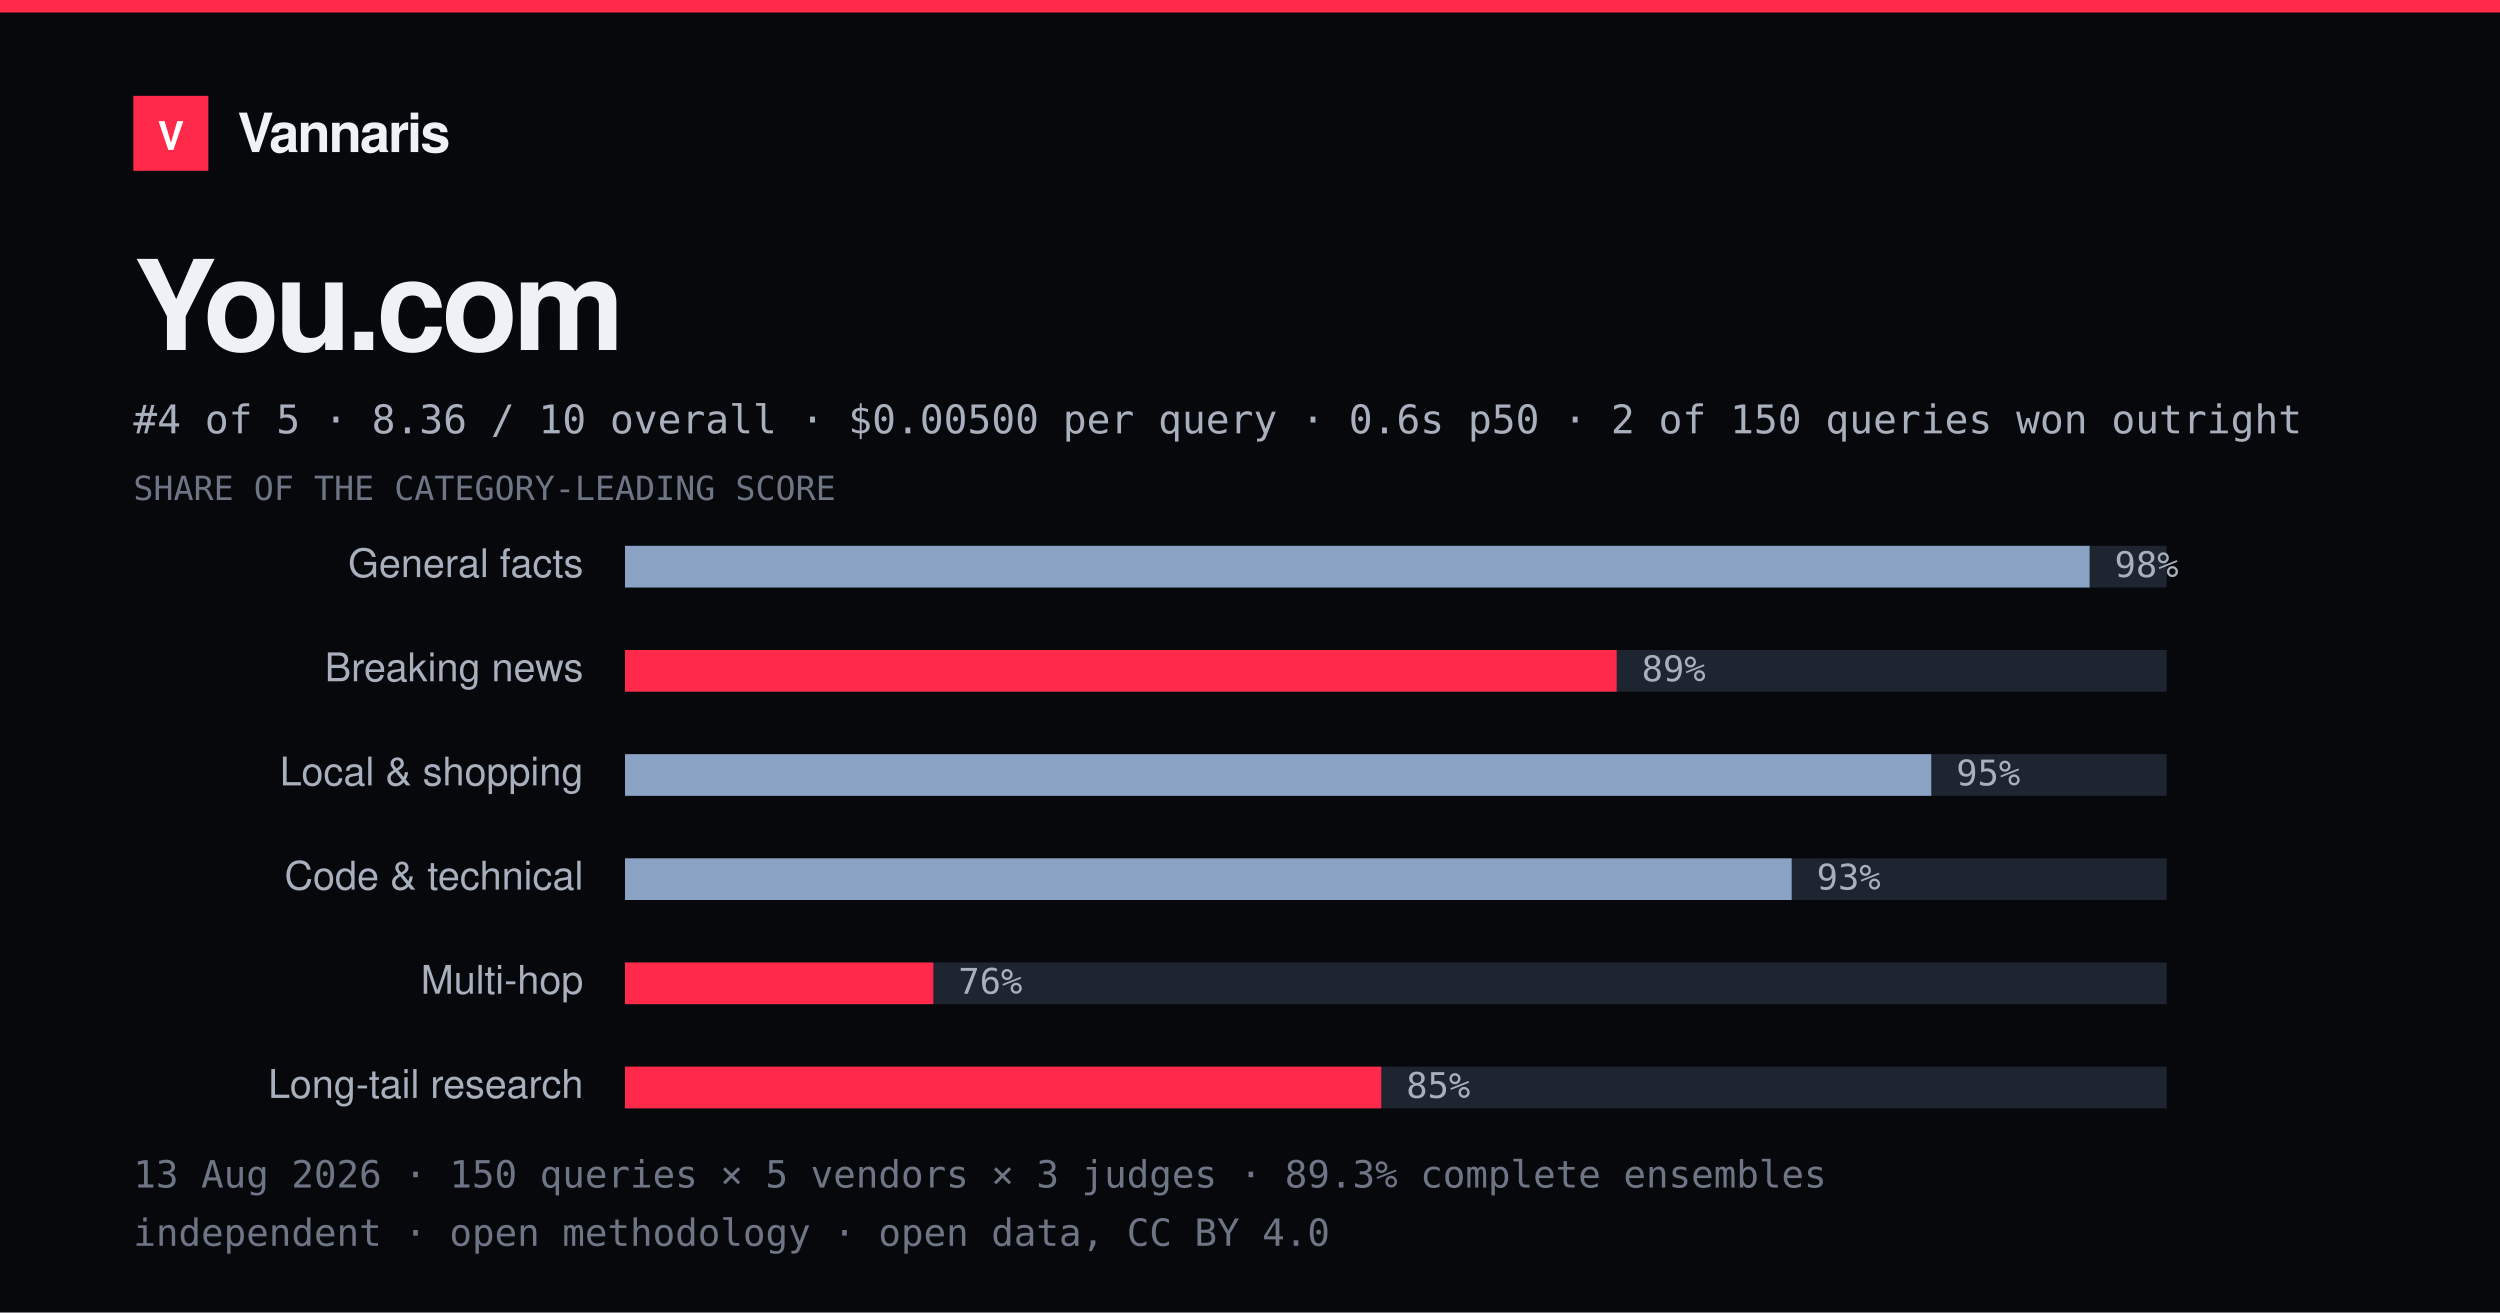
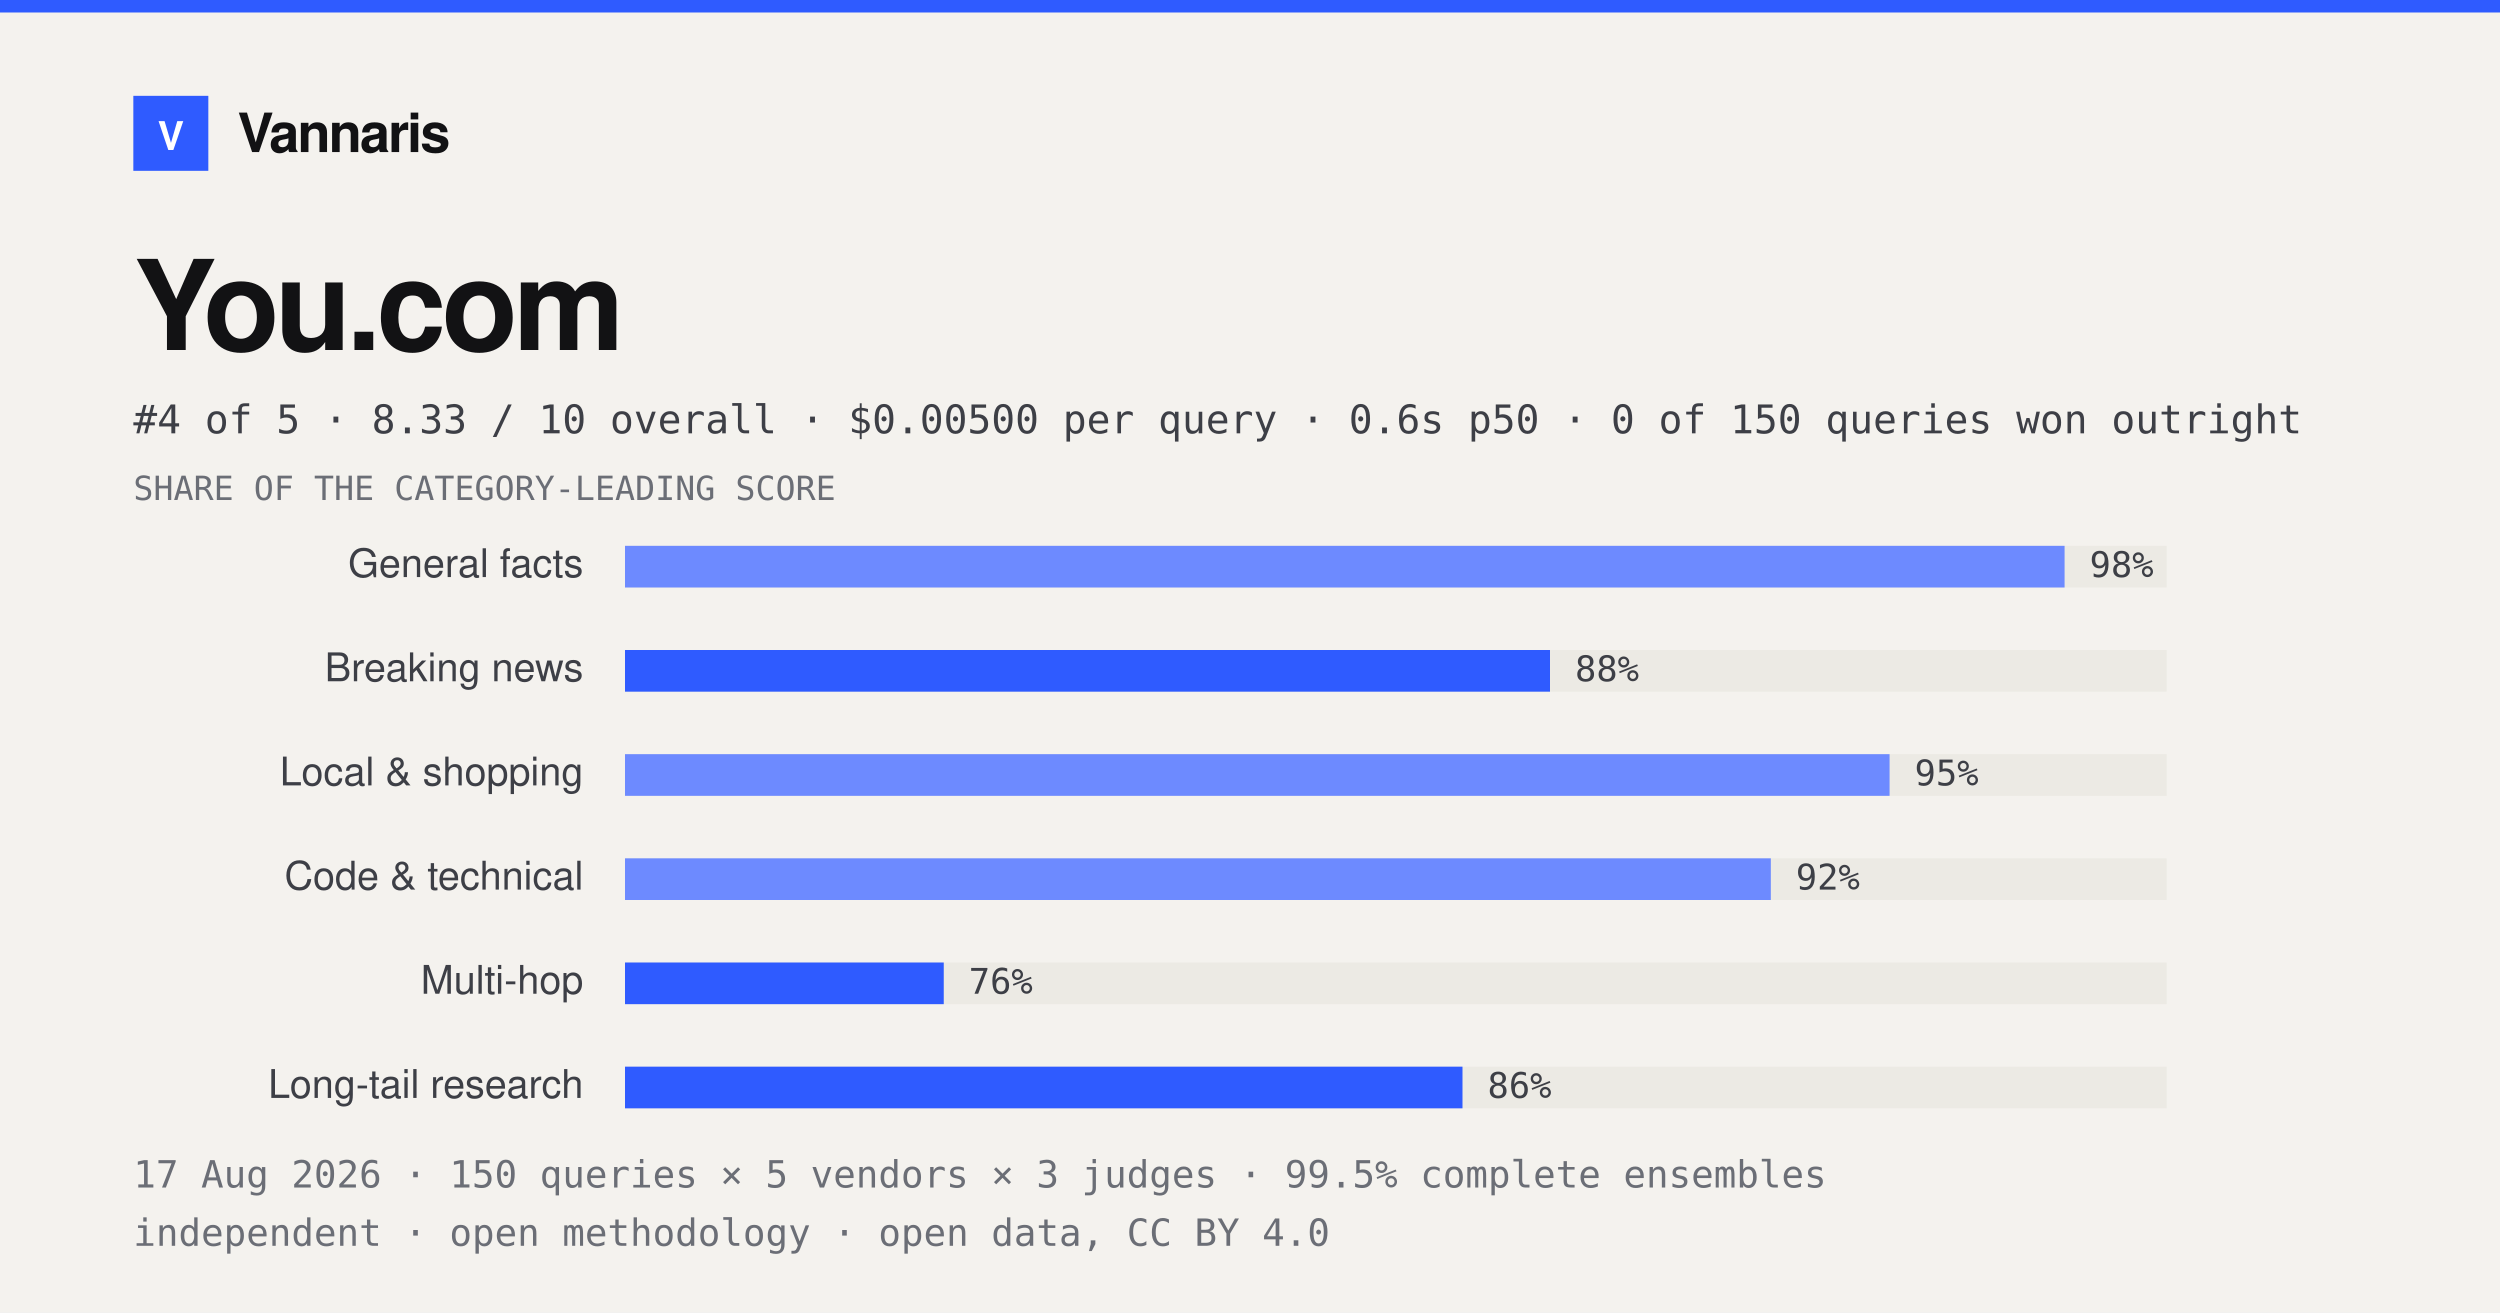
<svg xmlns="http://www.w3.org/2000/svg" width="1200" height="630" viewBox="0 0 1200 630">
-   <rect width="1200" height="630" fill="#07080c" />
-   <rect width="1200" height="6" fill="#ff2a4a" />
-   <rect x="64" y="46" width="36" height="36" fill="#ff2a4a" />
-   <text x="82" y="72" font-family="Geist, Helvetica Neue, Helvetica, Arial, sans-serif" font-size="19" font-weight="700" text-anchor="middle" fill="#ffffff">V</text>
-   <text x="114" y="73" font-family="Geist, Helvetica Neue, Helvetica, Arial, sans-serif" font-size="26" font-weight="700" letter-spacing="-0.9" fill="#eef2f7">Vannaris</text>
-   <text x="64" y="168" font-family="Geist, Helvetica Neue, Helvetica, Arial, sans-serif" font-size="60" font-weight="650" letter-spacing="-2.2" fill="#eef2f7">You.com</text>
-   <text x="64" y="208" font-family="Geist Mono, SFMono-Regular, Menlo, Consolas, monospace" font-size="19" fill="#a8b0bd">#4 of 5   ·   8.36 / 10 overall   ·   $0.00500 per query   ·   0.6s p50   ·   2 of 150 queries won outright</text>
-   <text x="64" y="240" font-family="Geist Mono, SFMono-Regular, Menlo, Consolas, monospace" font-size="16" fill="#6e7686">SHARE OF THE CATEGORY-LEADING SCORE</text>
-   <text x="280" y="277" font-family="Geist, Helvetica Neue, Helvetica, Arial, sans-serif" font-size="19" fill="#a8b0bd" text-anchor="end">General facts</text>
-   <rect x="300" y="262" width="740" height="20" fill="#1e2430" />
-   <rect x="300" y="262" width="703" height="20" fill="#8aa2c4" />
-   <text x="1015" y="277" font-family="Geist Mono, SFMono-Regular, Menlo, Consolas, monospace" font-size="17" fill="#a8b0bd">98%</text>
-   <text x="280" y="327" font-family="Geist, Helvetica Neue, Helvetica, Arial, sans-serif" font-size="19" fill="#a8b0bd" text-anchor="end">Breaking news</text>
-   <rect x="300" y="312" width="740" height="20" fill="#1e2430" />
-   <rect x="300" y="312" width="476" height="20" fill="#ff2a4a" />
-   <text x="788" y="327" font-family="Geist Mono, SFMono-Regular, Menlo, Consolas, monospace" font-size="17" fill="#a8b0bd">89%</text>
-   <text x="280" y="377" font-family="Geist, Helvetica Neue, Helvetica, Arial, sans-serif" font-size="19" fill="#a8b0bd" text-anchor="end">Local &amp; shopping</text>
-   <rect x="300" y="362" width="740" height="20" fill="#1e2430" />
-   <rect x="300" y="362" width="627" height="20" fill="#8aa2c4" />
-   <text x="939" y="377" font-family="Geist Mono, SFMono-Regular, Menlo, Consolas, monospace" font-size="17" fill="#a8b0bd">95%</text>
-   <text x="280" y="427" font-family="Geist, Helvetica Neue, Helvetica, Arial, sans-serif" font-size="19" fill="#a8b0bd" text-anchor="end">Code &amp; technical</text>
-   <rect x="300" y="412" width="740" height="20" fill="#1e2430" />
-   <rect x="300" y="412" width="560" height="20" fill="#8aa2c4" />
-   <text x="872" y="427" font-family="Geist Mono, SFMono-Regular, Menlo, Consolas, monospace" font-size="17" fill="#a8b0bd">93%</text>
-   <text x="280" y="477" font-family="Geist, Helvetica Neue, Helvetica, Arial, sans-serif" font-size="19" fill="#a8b0bd" text-anchor="end">Multi-hop</text>
-   <rect x="300" y="462" width="740" height="20" fill="#1e2430" />
-   <rect x="300" y="462" width="148" height="20" fill="#ff2a4a" />
-   <text x="460" y="477" font-family="Geist Mono, SFMono-Regular, Menlo, Consolas, monospace" font-size="17" fill="#a8b0bd">76%</text>
-   <text x="280" y="527" font-family="Geist, Helvetica Neue, Helvetica, Arial, sans-serif" font-size="19" fill="#a8b0bd" text-anchor="end">Long-tail research</text>
-   <rect x="300" y="512" width="740" height="20" fill="#1e2430" />
-   <rect x="300" y="512" width="363" height="20" fill="#ff2a4a" />
-   <text x="675" y="527" font-family="Geist Mono, SFMono-Regular, Menlo, Consolas, monospace" font-size="17" fill="#a8b0bd">85%</text>
-   <text x="64" y="570" font-family="Geist Mono, SFMono-Regular, Menlo, Consolas, monospace" font-size="18" fill="#6e7686">13 Aug 2026 · 150 queries × 5 vendors × 3 judges · 89.3% complete ensembles</text>
-   <text x="64" y="598" font-family="Geist Mono, SFMono-Regular, Menlo, Consolas, monospace" font-size="18" fill="#6e7686">independent · open methodology · open data, CC BY 4.0</text>
+   <rect width="1200" height="630" fill="#f4f2ee" />
+   <rect width="1200" height="6" fill="#2f5bff" />
+   <rect x="64" y="46" width="36" height="36" fill="#2f5bff" />
+   <text x="82" y="72" font-family="IBM Plex Sans, Helvetica Neue, Helvetica, Arial, sans-serif" font-size="19" font-weight="700" text-anchor="middle" fill="#ffffff">V</text>
+   <text x="114" y="73" font-family="IBM Plex Sans, Helvetica Neue, Helvetica, Arial, sans-serif" font-size="26" font-weight="700" letter-spacing="-0.9" fill="#121214">Vannaris</text>
+   <text x="64" y="168" font-family="IBM Plex Sans, Helvetica Neue, Helvetica, Arial, sans-serif" font-size="60" font-weight="650" letter-spacing="-2.2" fill="#121214">You.com</text>
+   <text x="64" y="208" font-family="IBM Plex Mono, SFMono-Regular, Menlo, Consolas, monospace" font-size="19" fill="#3d3f46">#4 of 5   ·   8.33 / 10 overall   ·   $0.00500 per query   ·   0.6s p50   ·   0 of 150 queries won outright</text>
+   <text x="64" y="240" font-family="IBM Plex Mono, SFMono-Regular, Menlo, Consolas, monospace" font-size="16" fill="#6b6e76">SHARE OF THE CATEGORY-LEADING SCORE</text>
+   <text x="280" y="277" font-family="IBM Plex Sans, Helvetica Neue, Helvetica, Arial, sans-serif" font-size="19" fill="#3d3f46" text-anchor="end">General facts</text>
+   <rect x="300" y="262" width="740" height="20" fill="#eceae4" />
+   <rect x="300" y="262" width="691" height="20" fill="#6d8aff" />
+   <text x="1003" y="277" font-family="IBM Plex Mono, SFMono-Regular, Menlo, Consolas, monospace" font-size="17" fill="#3d3f46">98%</text>
+   <text x="280" y="327" font-family="IBM Plex Sans, Helvetica Neue, Helvetica, Arial, sans-serif" font-size="19" fill="#3d3f46" text-anchor="end">Breaking news</text>
+   <rect x="300" y="312" width="740" height="20" fill="#eceae4" />
+   <rect x="300" y="312" width="444" height="20" fill="#2f5bff" />
+   <text x="756" y="327" font-family="IBM Plex Mono, SFMono-Regular, Menlo, Consolas, monospace" font-size="17" fill="#3d3f46">88%</text>
+   <text x="280" y="377" font-family="IBM Plex Sans, Helvetica Neue, Helvetica, Arial, sans-serif" font-size="19" fill="#3d3f46" text-anchor="end">Local &amp; shopping</text>
+   <rect x="300" y="362" width="740" height="20" fill="#eceae4" />
+   <rect x="300" y="362" width="607" height="20" fill="#6d8aff" />
+   <text x="919" y="377" font-family="IBM Plex Mono, SFMono-Regular, Menlo, Consolas, monospace" font-size="17" fill="#3d3f46">95%</text>
+   <text x="280" y="427" font-family="IBM Plex Sans, Helvetica Neue, Helvetica, Arial, sans-serif" font-size="19" fill="#3d3f46" text-anchor="end">Code &amp; technical</text>
+   <rect x="300" y="412" width="740" height="20" fill="#eceae4" />
+   <rect x="300" y="412" width="550" height="20" fill="#6d8aff" />
+   <text x="862" y="427" font-family="IBM Plex Mono, SFMono-Regular, Menlo, Consolas, monospace" font-size="17" fill="#3d3f46">92%</text>
+   <text x="280" y="477" font-family="IBM Plex Sans, Helvetica Neue, Helvetica, Arial, sans-serif" font-size="19" fill="#3d3f46" text-anchor="end">Multi-hop</text>
+   <rect x="300" y="462" width="740" height="20" fill="#eceae4" />
+   <rect x="300" y="462" width="153" height="20" fill="#2f5bff" />
+   <text x="465" y="477" font-family="IBM Plex Mono, SFMono-Regular, Menlo, Consolas, monospace" font-size="17" fill="#3d3f46">76%</text>
+   <text x="280" y="527" font-family="IBM Plex Sans, Helvetica Neue, Helvetica, Arial, sans-serif" font-size="19" fill="#3d3f46" text-anchor="end">Long-tail research</text>
+   <rect x="300" y="512" width="740" height="20" fill="#eceae4" />
+   <rect x="300" y="512" width="402" height="20" fill="#2f5bff" />
+   <text x="714" y="527" font-family="IBM Plex Mono, SFMono-Regular, Menlo, Consolas, monospace" font-size="17" fill="#3d3f46">86%</text>
+   <text x="64" y="570" font-family="IBM Plex Mono, SFMono-Regular, Menlo, Consolas, monospace" font-size="18" fill="#6b6e76">17 Aug 2026 · 150 queries × 5 vendors × 3 judges · 99.5% complete ensembles</text>
+   <text x="64" y="598" font-family="IBM Plex Mono, SFMono-Regular, Menlo, Consolas, monospace" font-size="18" fill="#6b6e76">independent · open methodology · open data, CC BY 4.0</text>
</svg>
